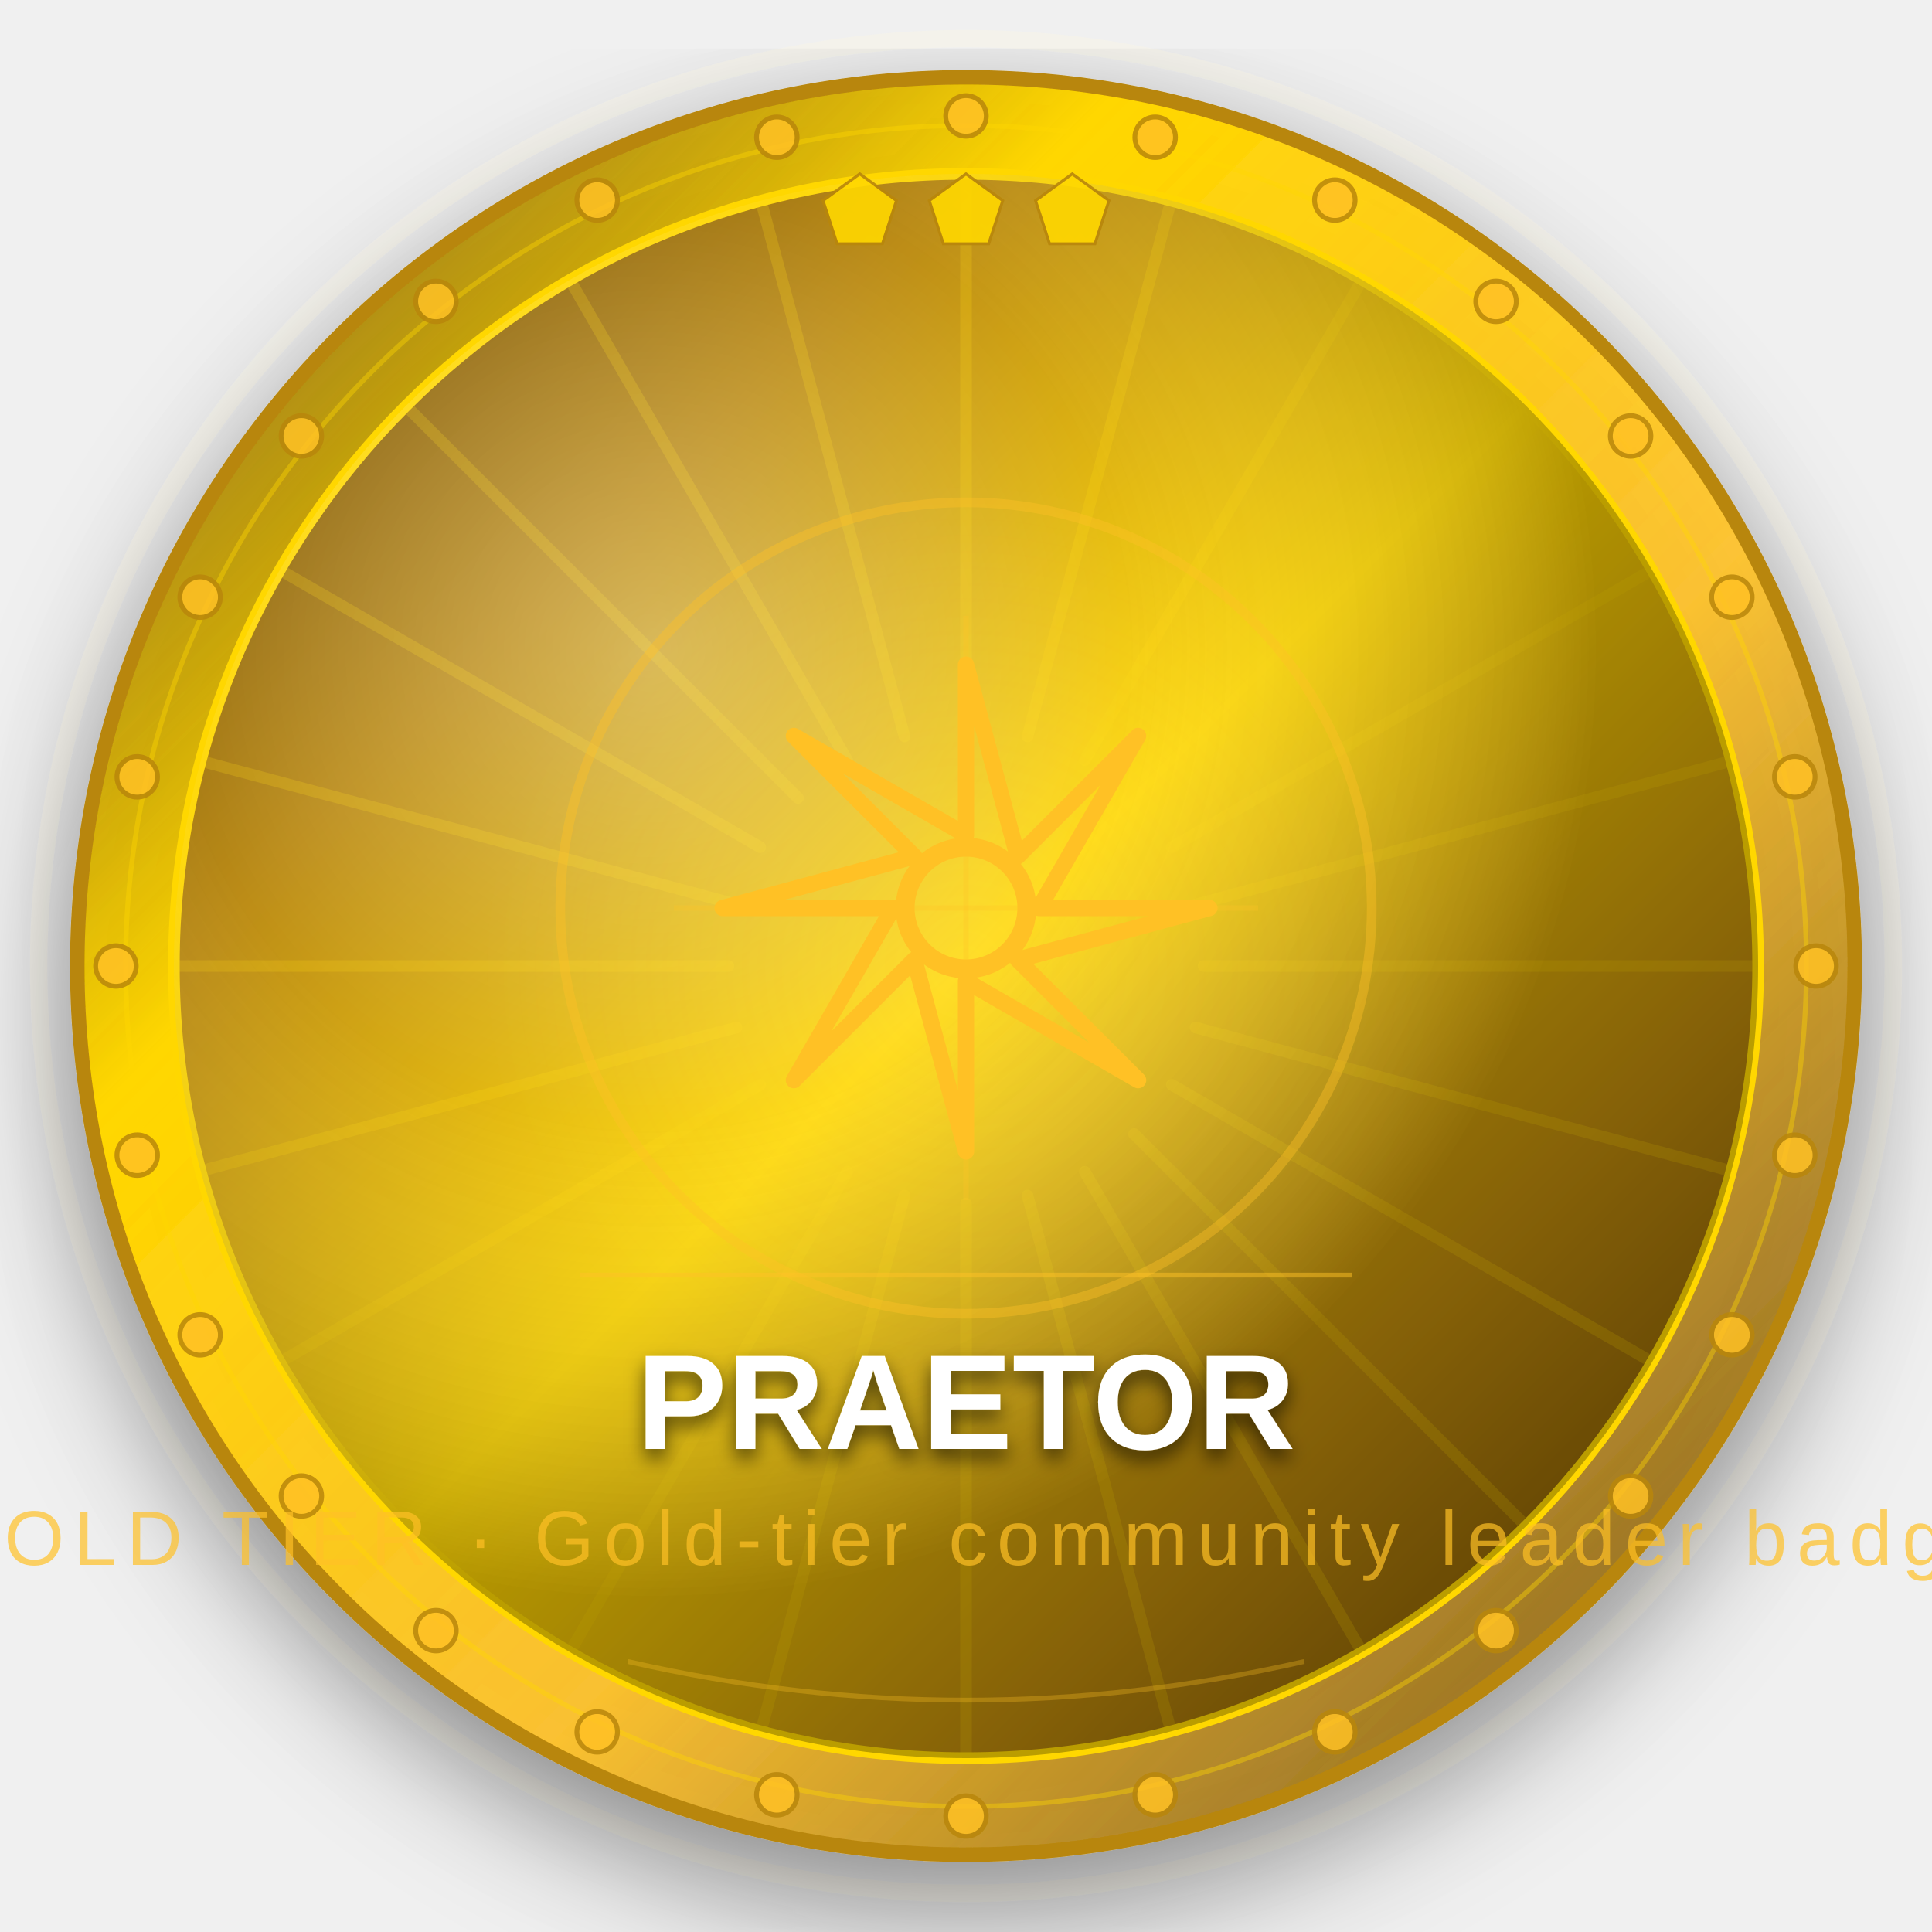
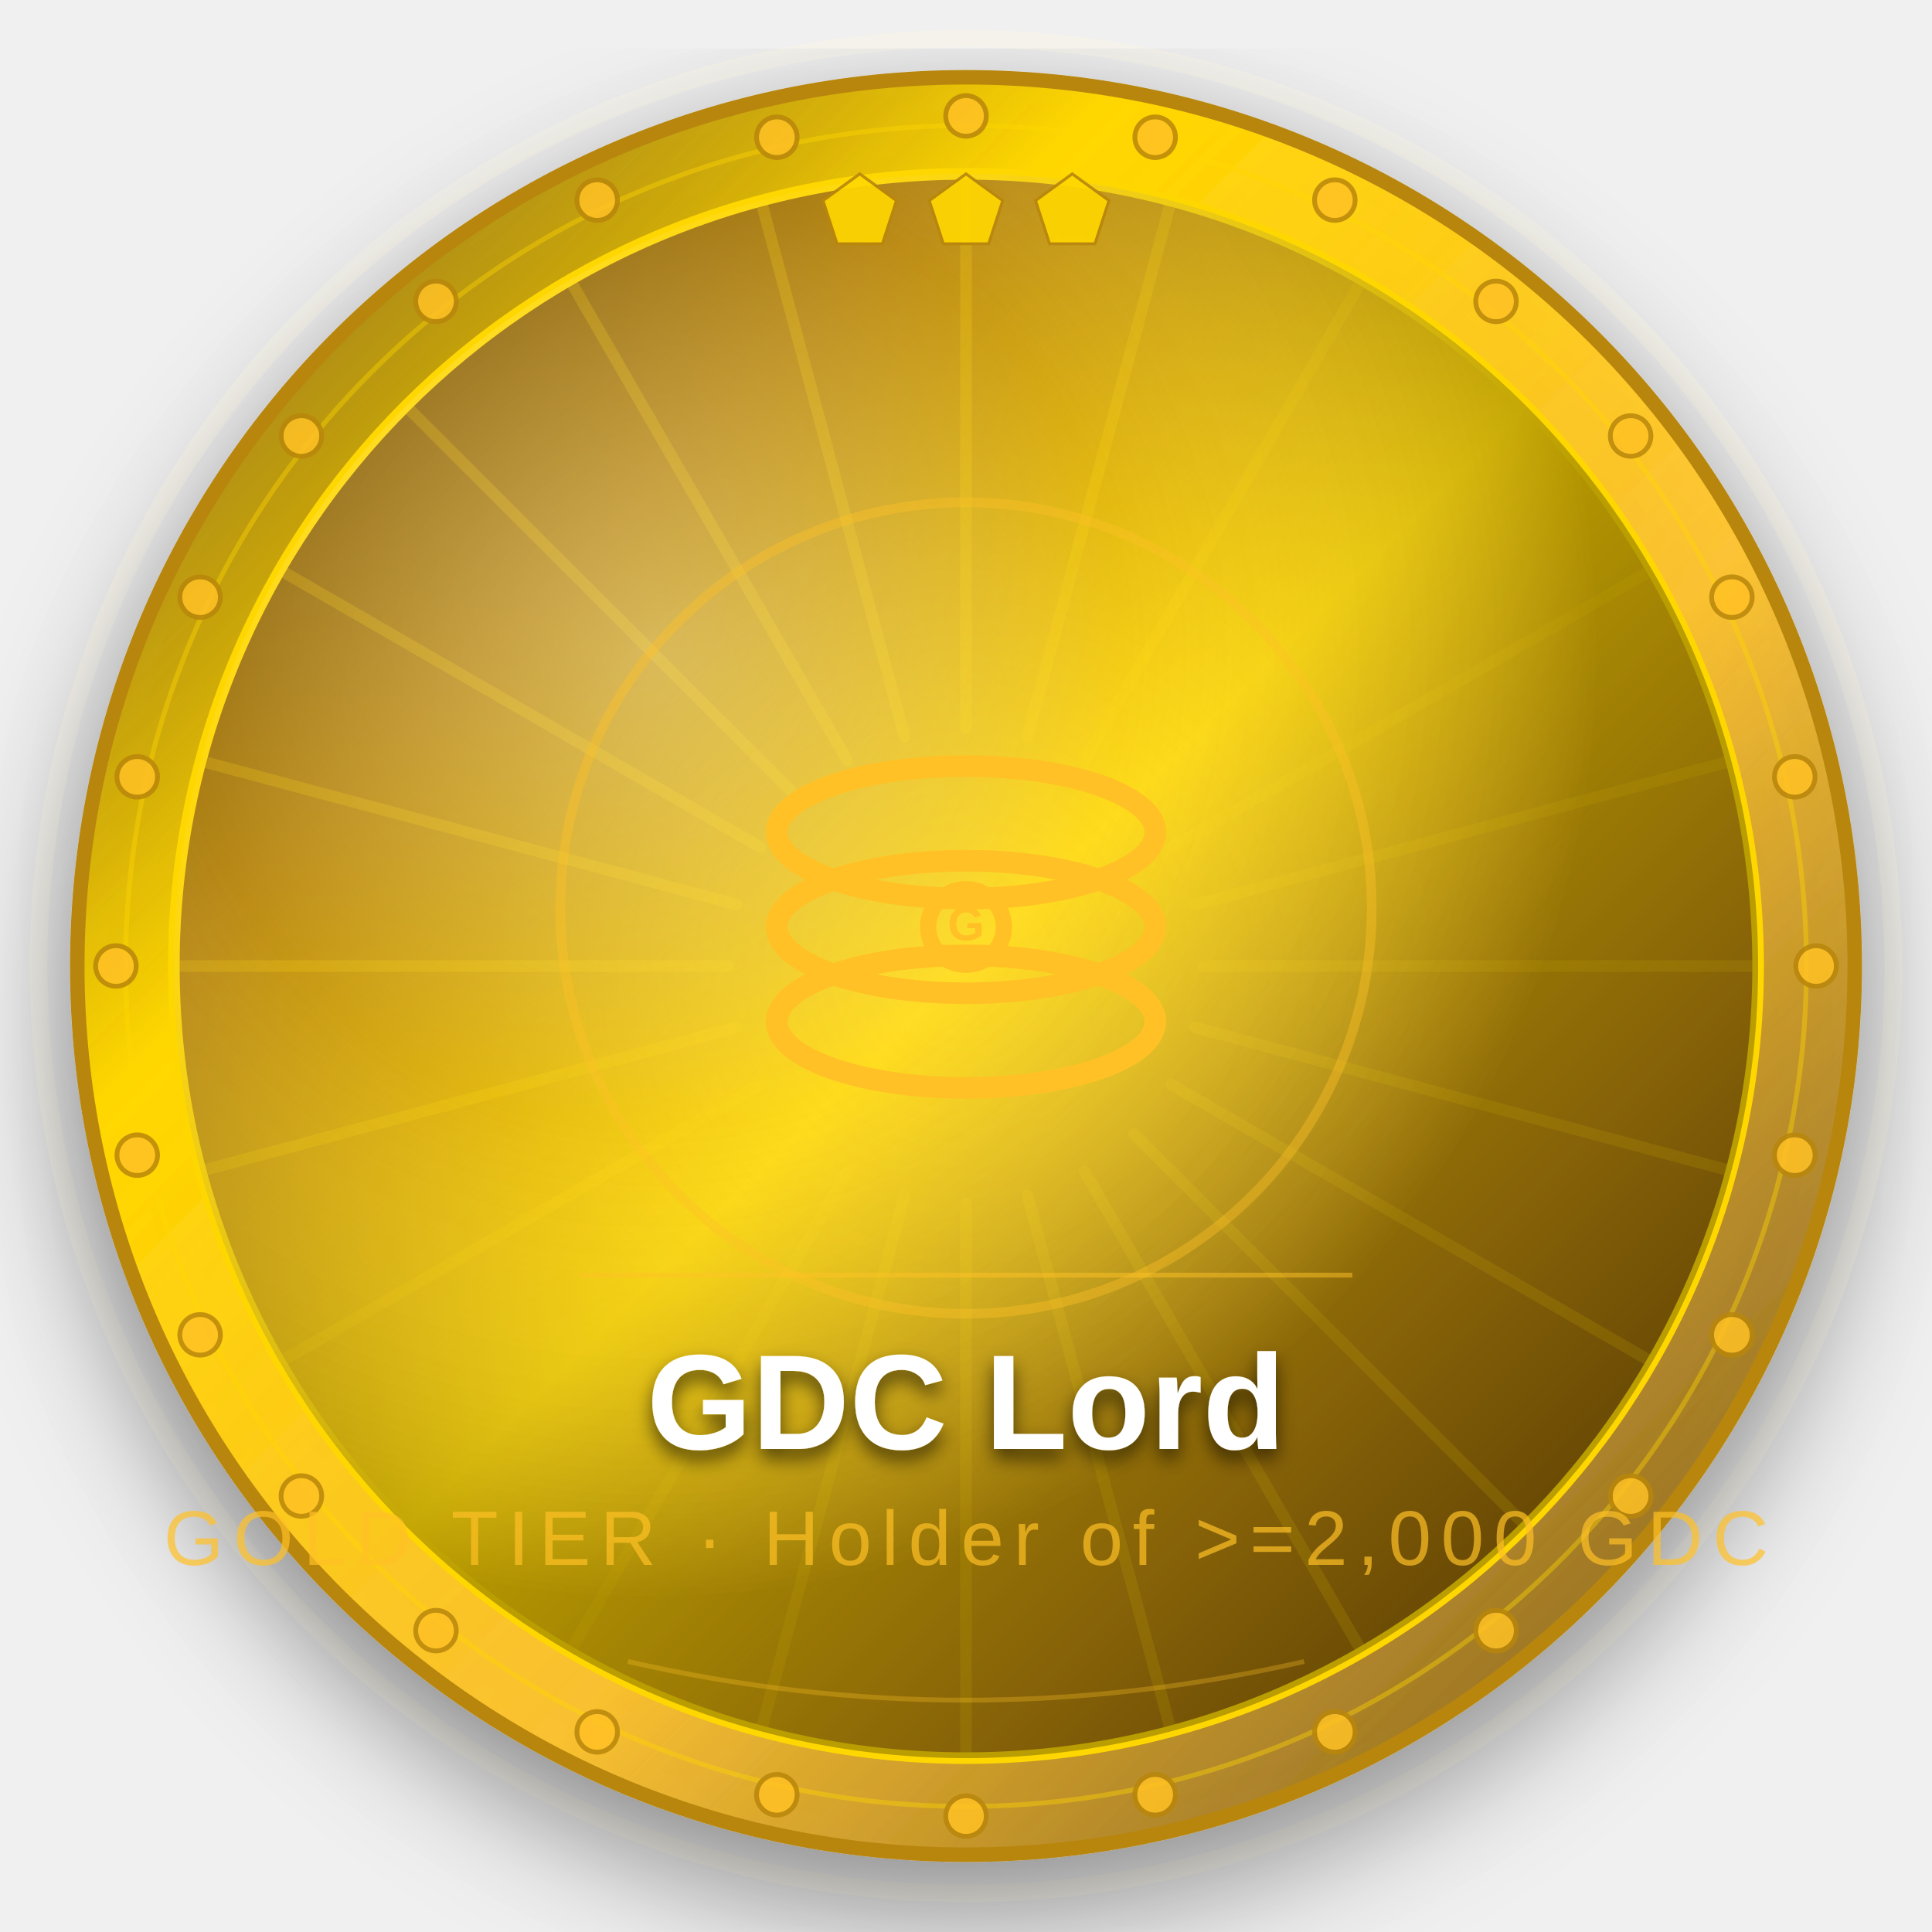
<svg xmlns="http://www.w3.org/2000/svg" viewBox="0 0 200 200" width="200" height="200">
  <defs>
    <linearGradient id="b8" x1="0%" y1="0%" x2="100%" y2="100%">
      <stop offset="0%" stop-color="#5C3A00" />
      <stop offset="25%" stop-color="#B8860B" />
      <stop offset="50%" stop-color="#FFD700" />
      <stop offset="75%" stop-color="#B8860B" />
      <stop offset="100%" stop-color="#5C3A00" />
    </linearGradient>
    <linearGradient id="r8" x1="0%" y1="0%" x2="100%" y2="100%">
      <stop offset="0%" stop-color="#5C3A00" stop-opacity="0.8" />
      <stop offset="30%" stop-color="#FFD700" stop-opacity="1" />
      <stop offset="60%" stop-color="#FFC125" stop-opacity="0.9" />
      <stop offset="100%" stop-color="#5C3A00" stop-opacity="0.8" />
    </linearGradient>
    <radialGradient id="s8" cx="30%" cy="30%" r="60%">
      <stop offset="0%" stop-color="#fff" stop-opacity="0.32" />
      <stop offset="50%" stop-color="#fff" stop-opacity="0.05" />
      <stop offset="100%" stop-color="#000" stop-opacity="0.27" />
    </radialGradient>
    <radialGradient id="c8" cx="50%" cy="50%" r="50%">
      <stop offset="0%" stop-color="#FFF8DC" stop-opacity="0.12" />
      <stop offset="100%" stop-color="#FFF8DC" stop-opacity="0" />
    </radialGradient>
    <filter id="sh8" x="-30%" y="-30%" width="160%" height="160%">
      <feDropShadow dx="0" dy="5" stdDeviation="6" flood-color="#000" flood-opacity="0.45" />
    </filter>
  </defs>
  <circle cx="100" cy="100" r="96" fill="none" stroke="#FFF8DC" stroke-width="1.8" opacity="0.25" filter="url(#sh8)" />
  <circle cx="100" cy="100" r="92" fill="url(#r8)" stroke="#B8860B" stroke-width="1.5" filter="url(#sh8)" />
  <circle cx="100" cy="100" r="87" fill="none" stroke="#FFD700" stroke-width="0.5" opacity="0.4" />
  <circle cx="100" cy="100" r="82" fill="url(#b8)" stroke="#FFD700" stroke-width="1.2" />
  <line x1="124.6" y1="100" x2="182" y2="100" stroke="#FFD700" stroke-width="1.2" opacity="0.22" stroke-linecap="round" />
  <line x1="123.762" y1="106.367" x2="179.206" y2="121.223" stroke="#FFD700" stroke-width="1.2" opacity="0.22" stroke-linecap="round" />
  <line x1="121.304" y1="112.3" x2="171.014" y2="141" stroke="#FFD700" stroke-width="1.2" opacity="0.22" stroke-linecap="round" />
  <line x1="117.395" y1="117.395" x2="157.983" y2="157.983" stroke="#FFD700" stroke-width="1.2" opacity="0.22" stroke-linecap="round" />
  <line x1="112.3" y1="121.304" x2="141" y2="171.014" stroke="#FFD700" stroke-width="1.2" opacity="0.22" stroke-linecap="round" />
  <line x1="106.367" y1="123.762" x2="121.223" y2="179.206" stroke="#FFD700" stroke-width="1.2" opacity="0.22" stroke-linecap="round" />
  <line x1="100" y1="124.6" x2="100" y2="182" stroke="#FFD700" stroke-width="1.2" opacity="0.22" stroke-linecap="round" />
  <line x1="93.633" y1="123.762" x2="78.777" y2="179.206" stroke="#FFD700" stroke-width="1.2" opacity="0.22" stroke-linecap="round" />
  <line x1="87.7" y1="121.304" x2="59" y2="171.014" stroke="#FFD700" stroke-width="1.2" opacity="0.22" stroke-linecap="round" />
  <line x1="82.605" y1="117.395" x2="42.017" y2="157.983" stroke="#FFD700" stroke-width="1.2" opacity="0.22" stroke-linecap="round" />
  <line x1="78.696" y1="112.3" x2="28.986" y2="141" stroke="#FFD700" stroke-width="1.2" opacity="0.22" stroke-linecap="round" />
  <line x1="76.238" y1="106.367" x2="20.794" y2="121.223" stroke="#FFD700" stroke-width="1.2" opacity="0.22" stroke-linecap="round" />
  <line x1="75.4" y1="100" x2="18" y2="100" stroke="#FFD700" stroke-width="1.2" opacity="0.22" stroke-linecap="round" />
  <line x1="76.238" y1="93.633" x2="20.794" y2="78.777" stroke="#FFD700" stroke-width="1.2" opacity="0.22" stroke-linecap="round" />
  <line x1="78.696" y1="87.7" x2="28.986" y2="59" stroke="#FFD700" stroke-width="1.2" opacity="0.22" stroke-linecap="round" />
  <line x1="82.605" y1="82.605" x2="42.017" y2="42.017" stroke="#FFD700" stroke-width="1.2" opacity="0.22" stroke-linecap="round" />
  <line x1="87.7" y1="78.696" x2="59" y2="28.986" stroke="#FFD700" stroke-width="1.2" opacity="0.22" stroke-linecap="round" />
  <line x1="93.633" y1="76.238" x2="78.777" y2="20.794" stroke="#FFD700" stroke-width="1.2" opacity="0.22" stroke-linecap="round" />
  <line x1="100" y1="75.4" x2="100" y2="18" stroke="#FFD700" stroke-width="1.2" opacity="0.22" stroke-linecap="round" />
  <line x1="106.367" y1="76.238" x2="121.223" y2="20.794" stroke="#FFD700" stroke-width="1.2" opacity="0.22" stroke-linecap="round" />
  <line x1="112.3" y1="78.696" x2="141" y2="28.986" stroke="#FFD700" stroke-width="1.2" opacity="0.22" stroke-linecap="round" />
  <line x1="117.395" y1="82.605" x2="157.983" y2="42.017" stroke="#FFD700" stroke-width="1.2" opacity="0.22" stroke-linecap="round" />
  <line x1="121.304" y1="87.7" x2="171.014" y2="59" stroke="#FFD700" stroke-width="1.2" opacity="0.22" stroke-linecap="round" />
  <line x1="123.762" y1="93.633" x2="179.206" y2="78.777" stroke="#FFD700" stroke-width="1.2" opacity="0.22" stroke-linecap="round" />
  <circle cx="100" cy="100" r="50" fill="url(#c8)" />
  <circle cx="100" cy="100" r="82" fill="url(#s8)" />
  <circle cx="100" cy="12" r="2.1" fill="#FFC125" stroke="#B8860B" stroke-width="0.5" opacity="0.85" />
  <circle cx="119.582" cy="14.206" r="2.1" fill="#FFC125" stroke="#B8860B" stroke-width="0.5" opacity="0.85" />
  <circle cx="138.182" cy="20.715" r="2.1" fill="#FFC125" stroke="#B8860B" stroke-width="0.5" opacity="0.85" />
  <circle cx="154.867" cy="31.199" r="2.1" fill="#FFC125" stroke="#B8860B" stroke-width="0.5" opacity="0.85" />
  <circle cx="168.801" cy="45.133" r="2.1" fill="#FFC125" stroke="#B8860B" stroke-width="0.5" opacity="0.85" />
  <circle cx="179.285" cy="61.818" r="2.1" fill="#FFC125" stroke="#B8860B" stroke-width="0.5" opacity="0.85" />
  <circle cx="185.794" cy="80.418" r="2.1" fill="#FFC125" stroke="#B8860B" stroke-width="0.5" opacity="0.85" />
  <circle cx="188" cy="100" r="2.1" fill="#FFC125" stroke="#B8860B" stroke-width="0.5" opacity="0.85" />
  <circle cx="185.794" cy="119.582" r="2.1" fill="#FFC125" stroke="#B8860B" stroke-width="0.5" opacity="0.85" />
  <circle cx="179.285" cy="138.182" r="2.1" fill="#FFC125" stroke="#B8860B" stroke-width="0.5" opacity="0.85" />
  <circle cx="168.801" cy="154.867" r="2.1" fill="#FFC125" stroke="#B8860B" stroke-width="0.5" opacity="0.85" />
  <circle cx="154.867" cy="168.801" r="2.1" fill="#FFC125" stroke="#B8860B" stroke-width="0.5" opacity="0.85" />
  <circle cx="138.182" cy="179.285" r="2.1" fill="#FFC125" stroke="#B8860B" stroke-width="0.5" opacity="0.85" />
  <circle cx="119.582" cy="185.794" r="2.1" fill="#FFC125" stroke="#B8860B" stroke-width="0.5" opacity="0.85" />
  <circle cx="100" cy="188" r="2.1" fill="#FFC125" stroke="#B8860B" stroke-width="0.5" opacity="0.85" />
  <circle cx="80.418" cy="185.794" r="2.1" fill="#FFC125" stroke="#B8860B" stroke-width="0.5" opacity="0.85" />
  <circle cx="61.818" cy="179.285" r="2.1" fill="#FFC125" stroke="#B8860B" stroke-width="0.5" opacity="0.85" />
  <circle cx="45.133" cy="168.801" r="2.1" fill="#FFC125" stroke="#B8860B" stroke-width="0.5" opacity="0.85" />
  <circle cx="31.199" cy="154.867" r="2.1" fill="#FFC125" stroke="#B8860B" stroke-width="0.5" opacity="0.85" />
  <circle cx="20.715" cy="138.182" r="2.1" fill="#FFC125" stroke="#B8860B" stroke-width="0.5" opacity="0.85" />
  <circle cx="14.206" cy="119.582" r="2.1" fill="#FFC125" stroke="#B8860B" stroke-width="0.5" opacity="0.85" />
  <circle cx="12" cy="100" r="2.1" fill="#FFC125" stroke="#B8860B" stroke-width="0.5" opacity="0.85" />
  <circle cx="14.206" cy="80.418" r="2.1" fill="#FFC125" stroke="#B8860B" stroke-width="0.5" opacity="0.85" />
  <circle cx="20.715" cy="61.818" r="2.1" fill="#FFC125" stroke="#B8860B" stroke-width="0.5" opacity="0.85" />
  <circle cx="31.199" cy="45.133" r="2.1" fill="#FFC125" stroke="#B8860B" stroke-width="0.5" opacity="0.85" />
  <circle cx="45.133" cy="31.199" r="2.1" fill="#FFC125" stroke="#B8860B" stroke-width="0.5" opacity="0.85" />
  <circle cx="61.818" cy="20.715" r="2.1" fill="#FFC125" stroke="#B8860B" stroke-width="0.5" opacity="0.85" />
  <circle cx="80.418" cy="14.206" r="2.1" fill="#FFC125" stroke="#B8860B" stroke-width="0.5" opacity="0.85" />
  <polygon points="89,18 92.804,20.764 91.351,25.236 86.649,25.236 85.196,20.764" fill="#FFD700" stroke="#B8860B" stroke-width="0.3" opacity="0.9" />
  <polygon points="100,18 103.804,20.764 102.351,25.236 97.649,25.236 96.196,20.764" fill="#FFD700" stroke="#B8860B" stroke-width="0.3" opacity="0.9" />
  <polygon points="111,18 114.804,20.764 113.351,25.236 108.649,25.236 107.196,20.764" fill="#FFD700" stroke="#B8860B" stroke-width="0.3" opacity="0.9" />
  <circle cx="100" cy="94" r="42" fill="none" stroke="#FFC125" stroke-width="1" opacity="0.4" />
  <g>
    <g transform="translate(100,94)">
-       <polygon points="7.56,0 25.2,0 5.346,5.346 17.819,17.819 4.629164900776995e-16,7.56 1.543054966925665e-15,25.2 -5.346,5.346 -17.819,17.819 -7.56,9.25832980155399e-16 -25.2,3.08610993385133e-15 -5.346,-5.346 -17.819,-17.819 -1.3887494702330984e-15,-7.56 -4.6291649007769944e-15,-25.2 5.346,-5.346 17.819,-17.819" fill="none" stroke="#FFC125" stroke-width="1.68" stroke-linejoin="round" />
-       <circle cx="0" cy="0" r="6.3" fill="none" stroke="#FFC125" stroke-width="1.96" />
-       <line x1="-30.24" y1="0" x2="30.24" y2="0" stroke="#FFC125" stroke-width="0.56" opacity="0.3" />
-       <line x1="0" y1="-30.24" x2="0" y2="30.24" stroke="#FFC125" stroke-width="0.56" opacity="0.3" />
+       <ellipse cx="0" cy="-7.84" rx="19.6" ry="6.86" fill="none" stroke="#FFC125" stroke-width="2.24" />
+       <ellipse cx="0" cy="1.96" rx="19.6" ry="6.86" fill="none" stroke="#FFC125" stroke-width="2.24" />
+       <ellipse cx="0" cy="11.76" rx="19.6" ry="6.86" fill="none" stroke="#FFC125" stroke-width="2.24" />
+       <circle cx="0" cy="1.96" r="3.92" fill="none" stroke="#FFC125" stroke-width="1.68" />
+       <text x="0" y="3.332" text-anchor="middle" font-size="4.9" fill="#FFC125" font-weight="bold" font-family="Arial">G</text>
    </g>
  </g>
  <line x1="60" y1="132" x2="140" y2="132" stroke="#FFC125" stroke-width="0.5" opacity="0.5" />
-   <text x="100" y="150" text-anchor="middle" font-size="14" font-weight="bold" fill="#fff" font-family="Arial,sans-serif" filter="drop-shadow(0 1px 1px rgba(0,0,0,0.6))">PRAETOR</text>
-   <text x="100" y="162" text-anchor="middle" font-size="8" fill="#FFC125" opacity="0.7" font-family="Arial,sans-serif" letter-spacing="1">GOLD TIER · Gold-tier community leader badge</text>
+   <text x="100" y="150" text-anchor="middle" font-size="14" font-weight="bold" fill="#fff" font-family="Arial,sans-serif" filter="drop-shadow(0 1px 1px rgba(0,0,0,0.6))">GDC Lord</text>
+   <text x="100" y="162" text-anchor="middle" font-size="8" fill="#FFC125" opacity="0.7" font-family="Arial,sans-serif" letter-spacing="1">GOLD TIER · Holder of &gt;=2,000 GDC</text>
  <path d="M65 172 Q100 180 135 172" fill="none" stroke="#FFC125" stroke-width="0.5" opacity="0.3" />
</svg>
